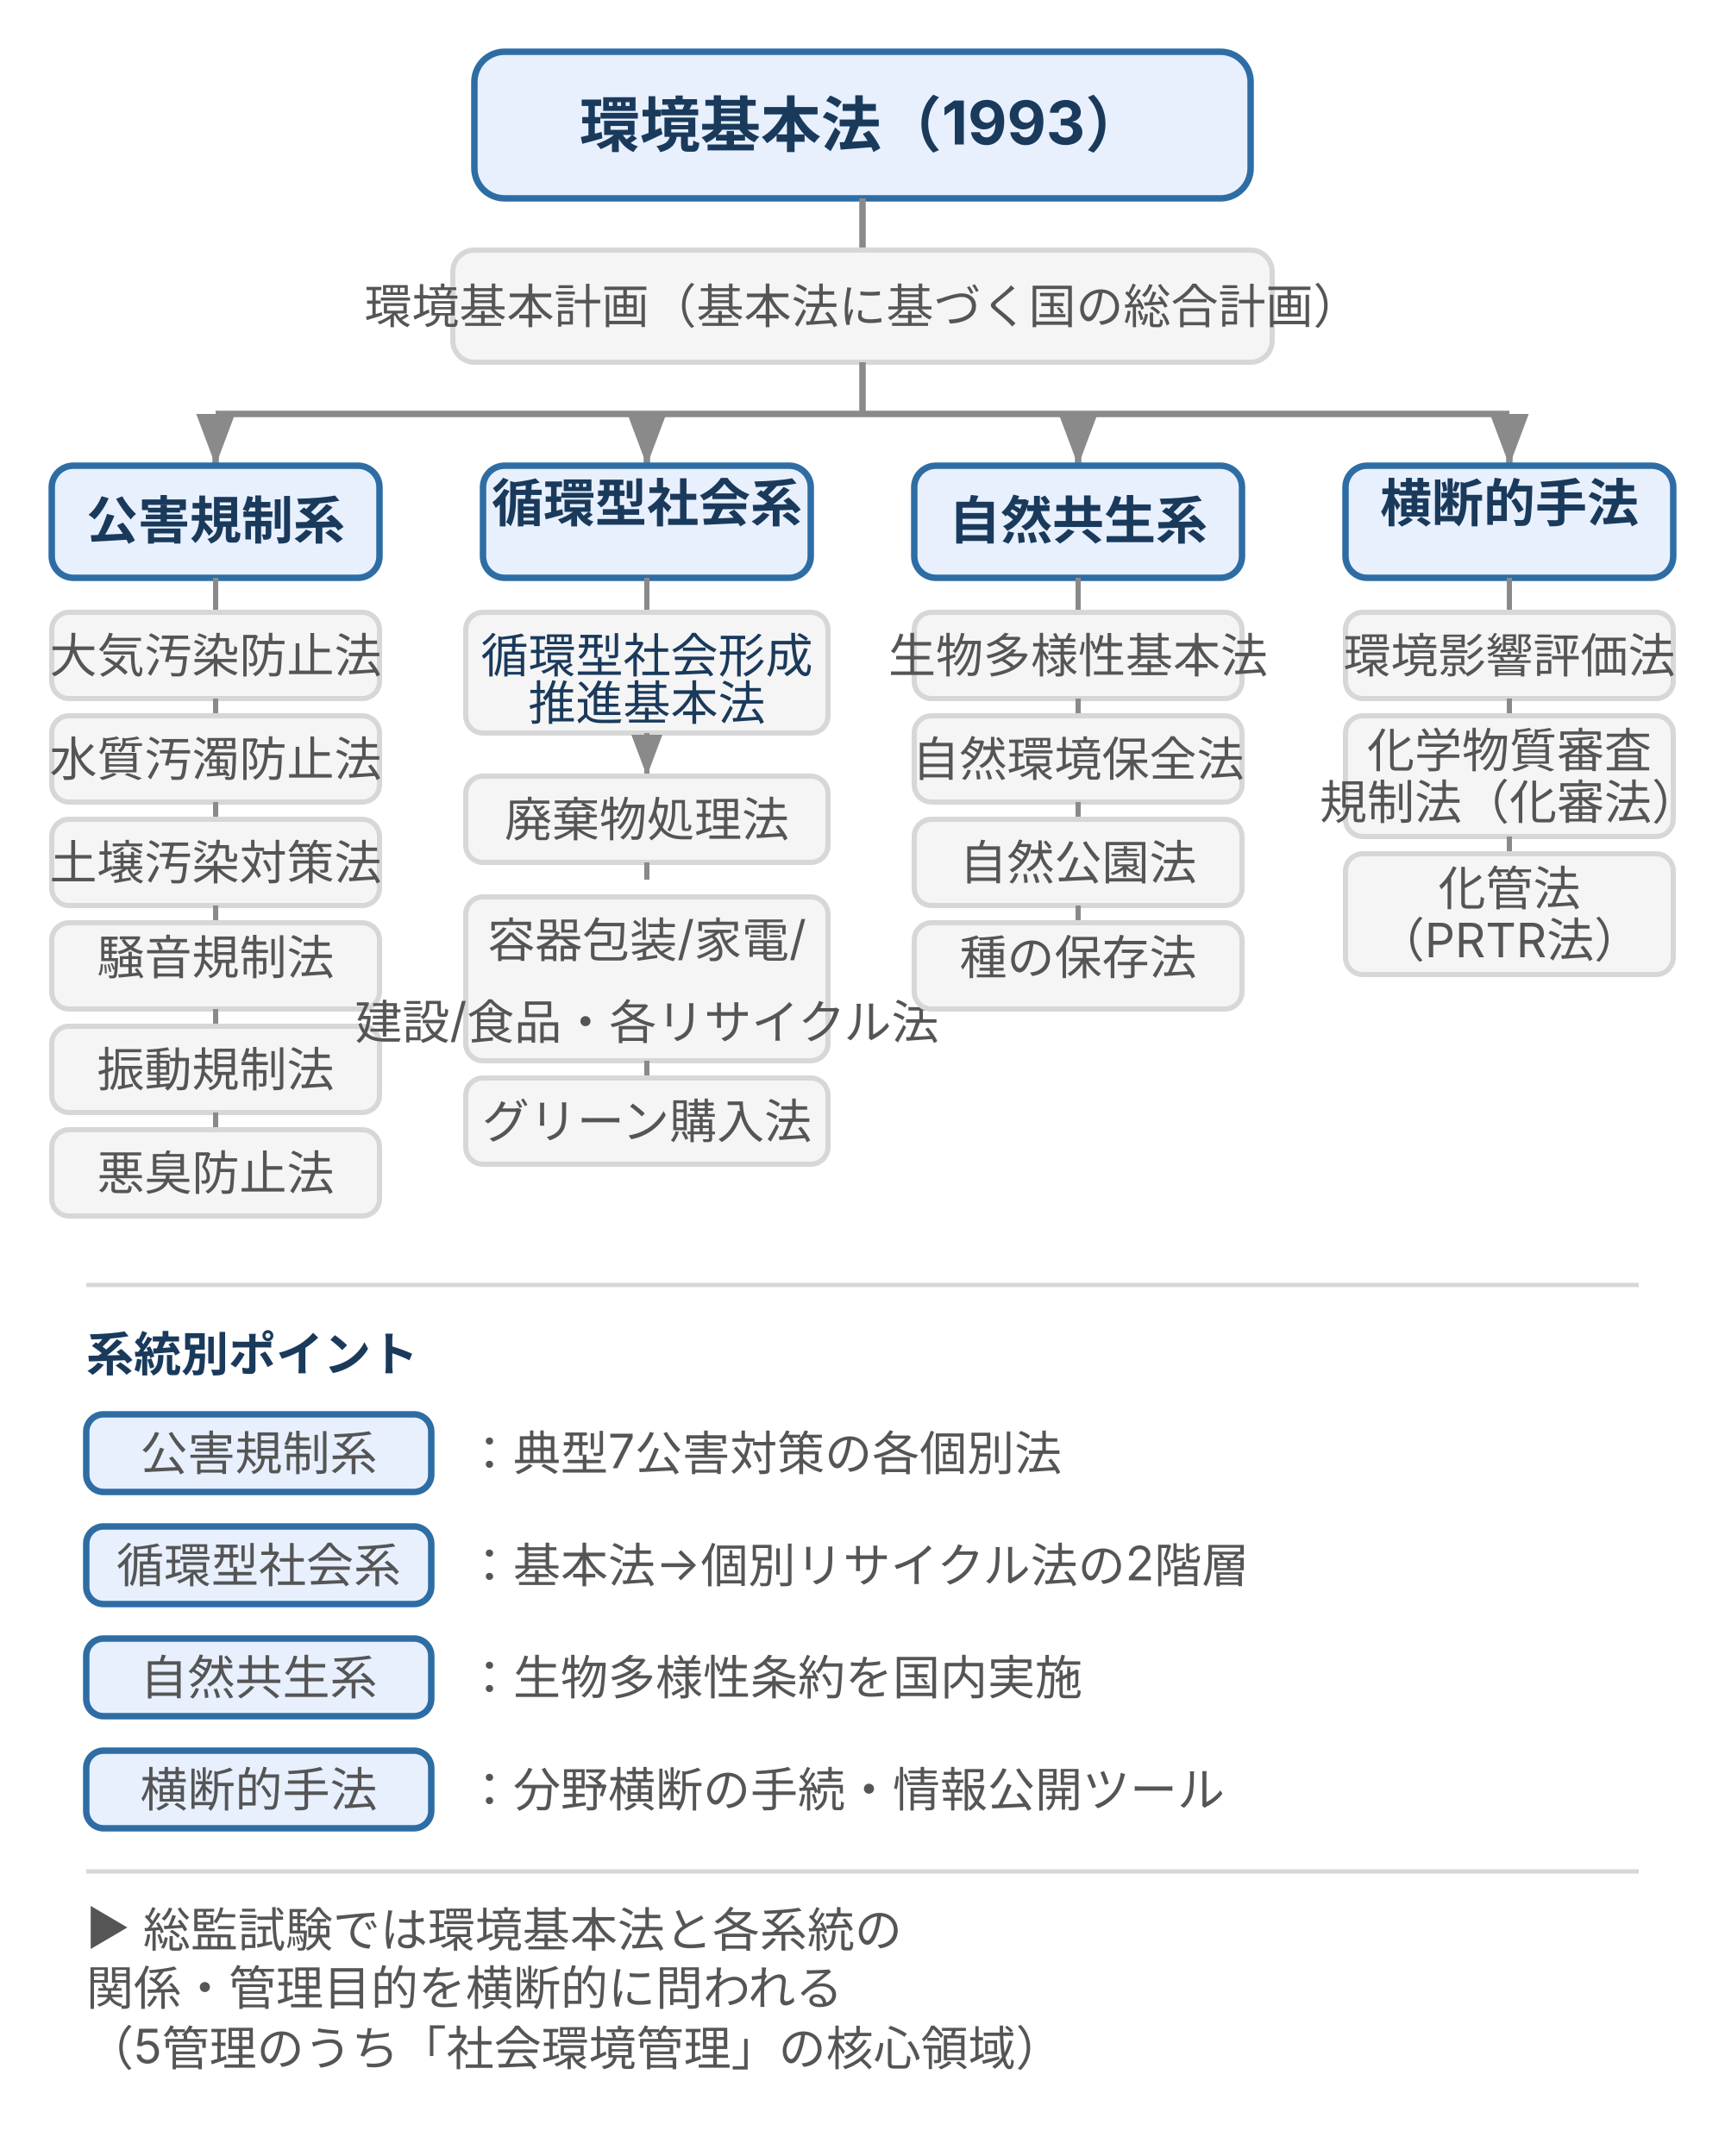
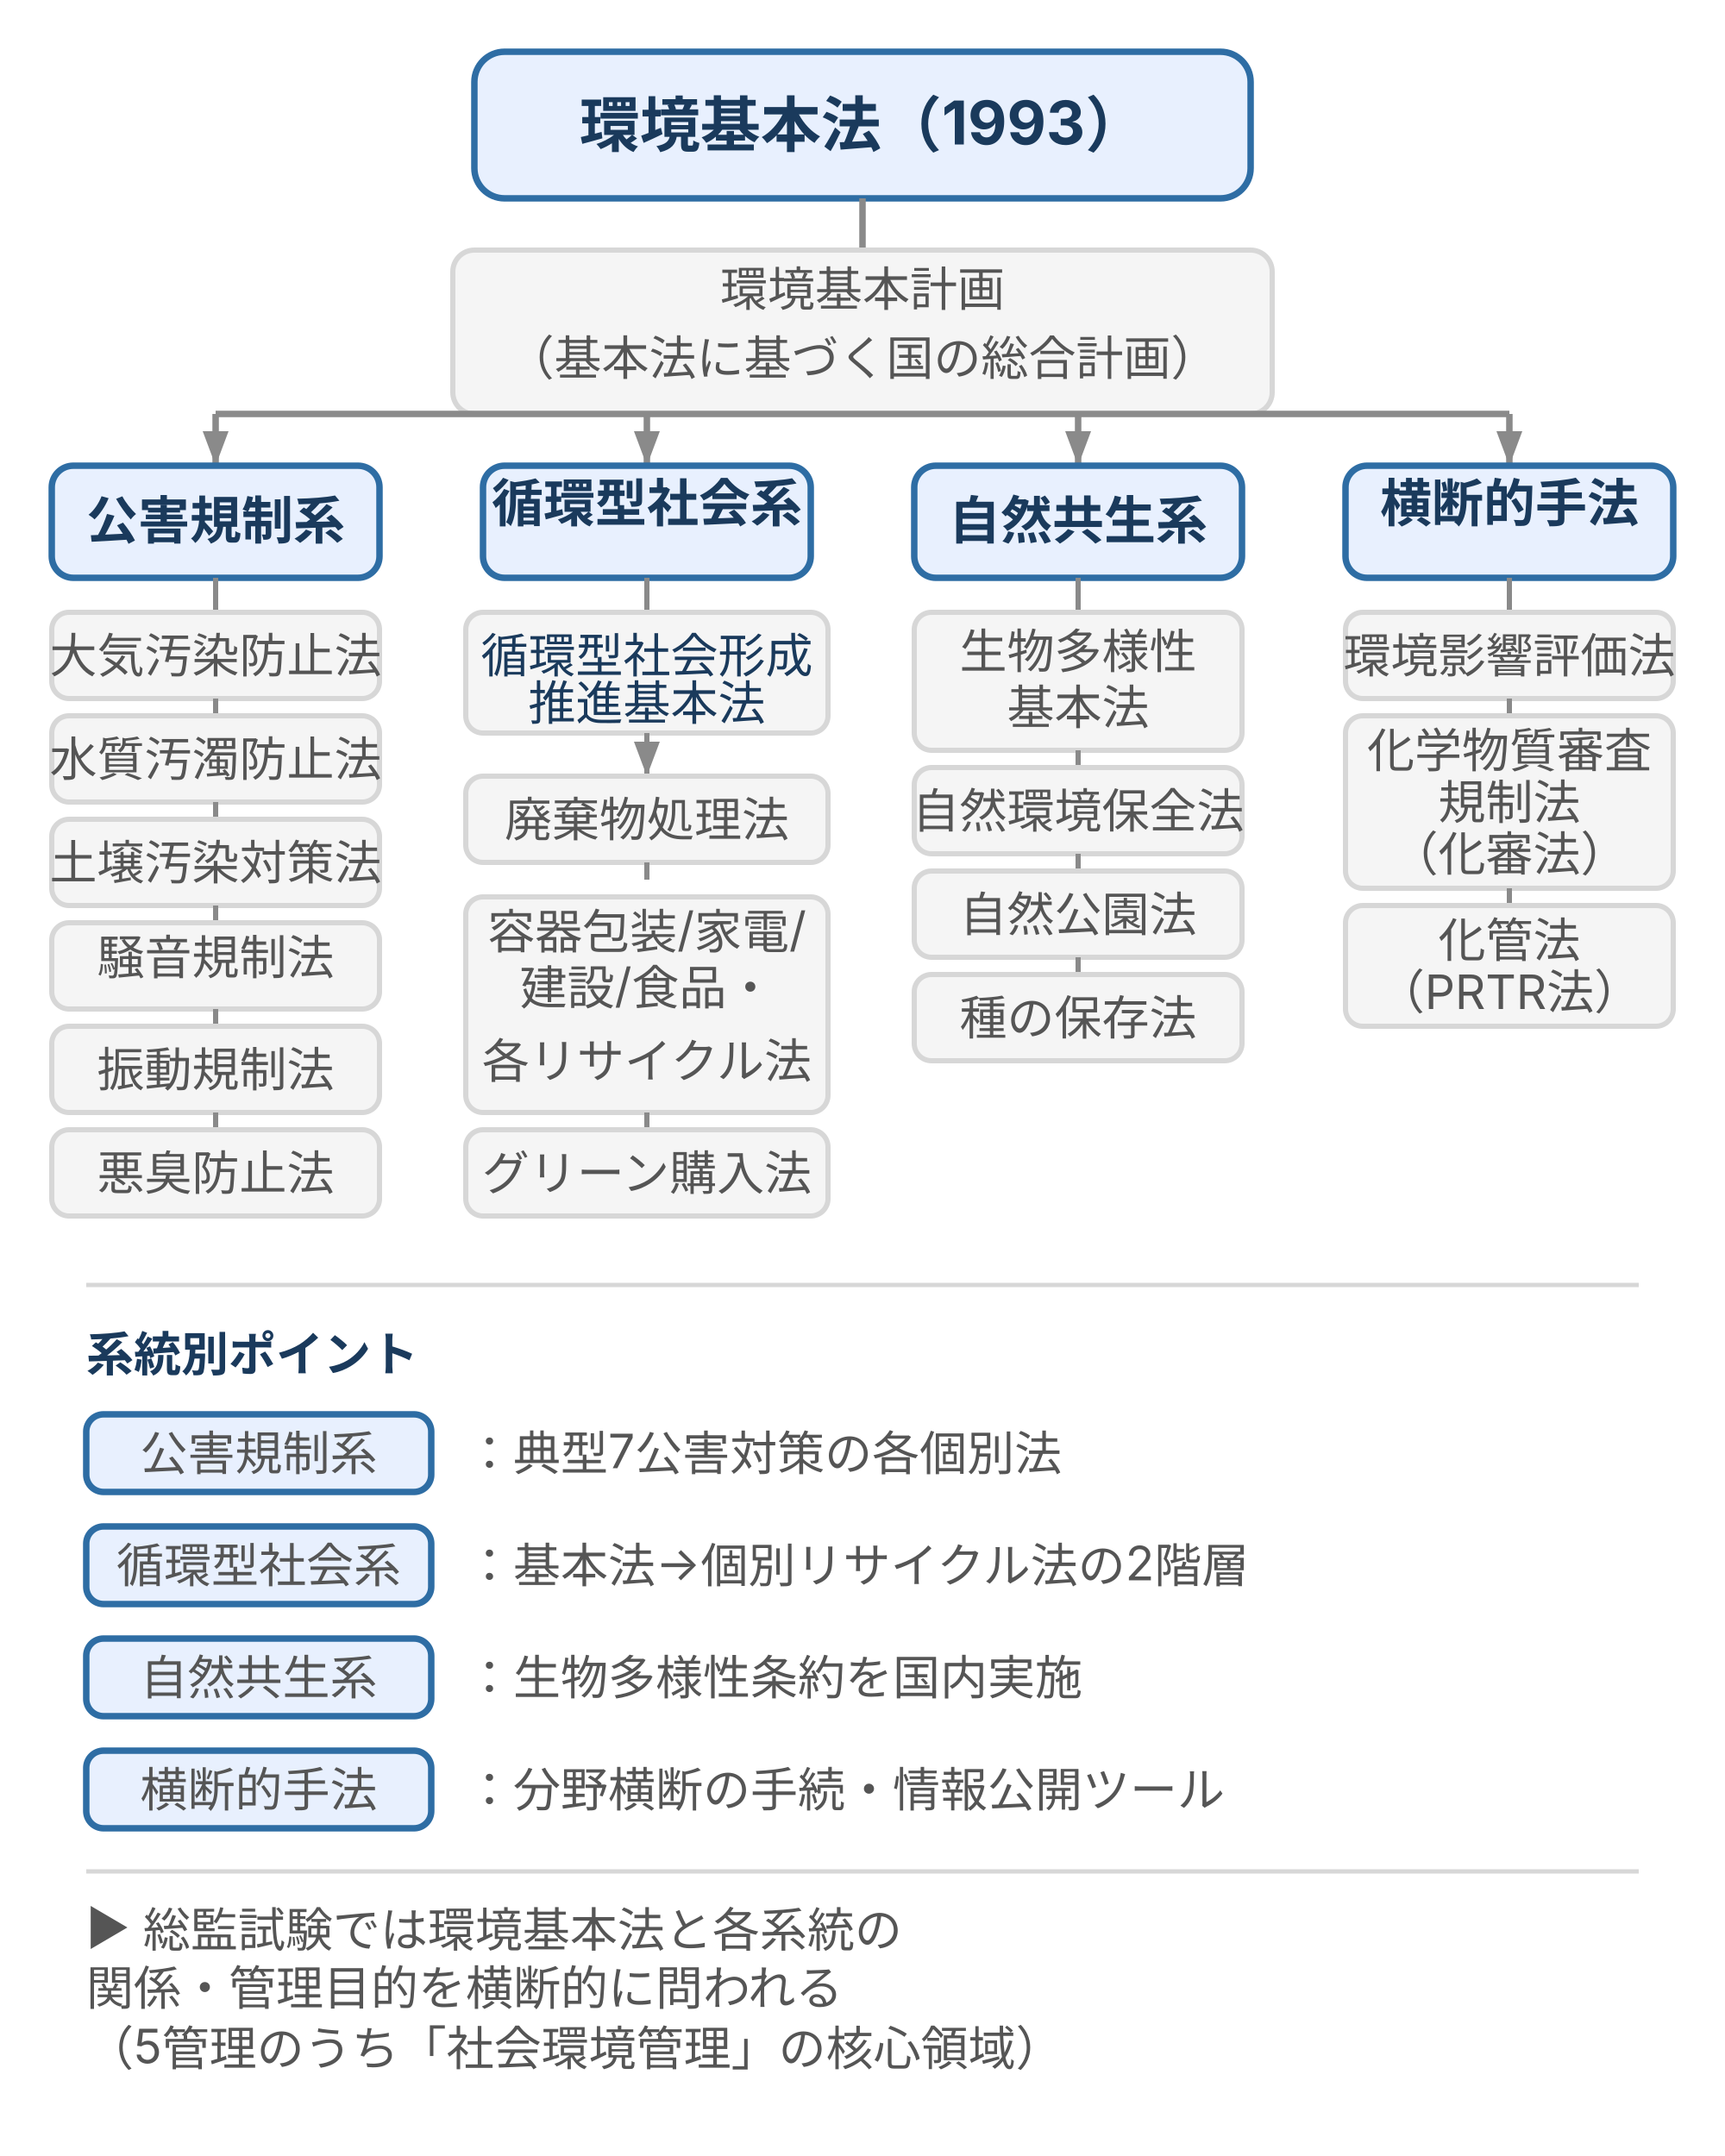
<svg xmlns="http://www.w3.org/2000/svg" viewBox="0 0 400 500" role="img" aria-label="環境基本法を頂点とした日本の環境法令体系ツリー。直下に環境基本計画を配置し、その下に公害規制・循環型社会・自然共生・横断的手法の4系統に分岐して代表法令を列挙した階層図" style="max-width:400px;width:100%">
  <defs>
    <style>
      text { font-family: Inter, "Noto Sans JP", "Hiragino Kaku Gothic ProN", sans-serif; }
      .t-root   { font-size: 14px; font-weight: bold; fill: #1a3a5c; }
      .t-plan   { font-size: 11px; fill: #555; }
      .t-head   { font-size: 12px; font-weight: bold; fill: #1a3a5c; }
      .t-law    { font-size: 11px; fill: #555; }
      .t-sub    { font-size: 11px; fill: #1a3a5c; }
      .box-root { fill: #e8f0fe; stroke: #2e6da4; stroke-width: 1.5; }
      .box-plan { fill: #f5f5f5; stroke: #d7d7d7; stroke-width: 1.2; }
      .box-head { fill: #e8f0fe; stroke: #2e6da4; stroke-width: 1.5; }
      .box-law  { fill: #f5f5f5; stroke: #d7d7d7; stroke-width: 1.2; }
      .line     { stroke: #8a8a8a; stroke-width: 1.5; fill: none; }
      .line-sub { stroke: #8a8a8a; stroke-width: 1.2; fill: none; }
    </style>
-     <marker id="arr" markerWidth="8" markerHeight="6" refX="8" refY="3" orient="auto">
+     <marker markerUnits="userSpaceOnUse" id="arr" markerWidth="8" markerHeight="6" refX="8" refY="3" orient="auto">
      <polygon points="0,0 8,3 0,6" fill="#8a8a8a" />
    </marker>
  </defs>
  <rect class="box-root" x="110" y="12" width="180" height="34" rx="7" />
  <text class="t-root" x="200" y="34" text-anchor="middle">環境基本法（1993）</text>
  <line class="line" x1="200" y1="46" x2="200" y2="58" />
-   <rect class="box-plan" x="105" y="58" width="190" height="26" rx="5" />
-   <text class="t-plan" x="200" y="75" text-anchor="middle">環境基本計画（基本法に基づく国の総合計画）</text>
-   <line class="line" x1="200" y1="84" x2="200" y2="96" />
+   <rect class="box-plan" x="105" y="58" width="190" height="38" rx="5" />
+   <text class="t-plan" x="200" y="71" text-anchor="middle">環境基本計画</text>
+   <text class="t-plan" x="200" y="87" text-anchor="middle">（基本法に基づく国の総合計画）</text>
  <line class="line" x1="50" y1="96" x2="350" y2="96" />
  <line class="line" x1="50" y1="96" x2="50" y2="108" marker-end="url(#arr)" />
  <line class="line" x1="150" y1="96" x2="150" y2="108" marker-end="url(#arr)" />
  <line class="line" x1="250" y1="96" x2="250" y2="108" marker-end="url(#arr)" />
  <line class="line" x1="350" y1="96" x2="350" y2="108" marker-end="url(#arr)" />
  <rect class="box-head" x="12" y="108" width="76" height="26" rx="5" />
  <text class="t-head" x="50" y="125" text-anchor="middle">公害規制系</text>
  <line class="line-sub" x1="50" y1="134" x2="50" y2="142" />
  <rect class="box-law" x="12" y="142" width="76" height="20" rx="4" />
  <text class="t-law" x="50" y="156" text-anchor="middle">大気汚染防止法</text>
  <line class="line-sub" x1="50" y1="162" x2="50" y2="166" />
  <rect class="box-law" x="12" y="166" width="76" height="20" rx="4" />
  <text class="t-law" x="50" y="180" text-anchor="middle">水質汚濁防止法</text>
  <line class="line-sub" x1="50" y1="186" x2="50" y2="190" />
  <rect class="box-law" x="12" y="190" width="76" height="20" rx="4" />
  <text class="t-law" x="50" y="204" text-anchor="middle">土壌汚染対策法</text>
  <line class="line-sub" x1="50" y1="210" x2="50" y2="214" />
  <rect class="box-law" x="12" y="214" width="76" height="20" rx="4" />
  <text class="t-law" x="50" y="226" text-anchor="middle">騒音規制法</text>
  <line class="line-sub" x1="50" y1="234" x2="50" y2="238" />
  <rect class="box-law" x="12" y="238" width="76" height="20" rx="4" />
  <text class="t-law" x="50" y="252" text-anchor="middle">振動規制法</text>
  <line class="line-sub" x1="50" y1="258" x2="50" y2="262" />
  <rect class="box-law" x="12" y="262" width="76" height="20" rx="4" />
  <text class="t-law" x="50" y="276" text-anchor="middle">悪臭防止法</text>
  <rect class="box-head" x="112" y="108" width="76" height="26" rx="5" />
  <text class="t-head" x="150" y="121" text-anchor="middle">循環型社会系</text>
  <text class="t-head" x="150" y="132" text-anchor="middle"> </text>
  <line class="line-sub" x1="150" y1="134" x2="150" y2="142" />
  <rect class="box-law" x="108" y="142" width="84" height="28" rx="4" />
  <text class="t-sub" x="150" y="156" text-anchor="middle">循環型社会形成</text>
  <text class="t-sub" x="150" y="167" text-anchor="middle">推進基本法</text>
  <line class="line-sub" x1="150" y1="170" x2="150" y2="180" marker-end="url(#arr)" />
  <rect class="box-law" x="108" y="180" width="84" height="20" rx="4" />
  <text class="t-law" x="150" y="194" text-anchor="middle">廃棄物処理法</text>
  <line class="line-sub" x1="150" y1="200" x2="150" y2="204" />
-   <rect class="box-law" x="108" y="208" width="84" height="38" rx="4" />
-   <text class="t-law" x="150" y="222" text-anchor="middle">容器包装/家電/</text>
-   <text class="t-law" x="150" y="241" text-anchor="middle">建設/食品・各リサイクル法</text>
-   <line class="line-sub" x1="150" y1="246" x2="150" y2="250" />
-   <rect class="box-law" x="108" y="250" width="84" height="20" rx="4" />
-   <text class="t-law" x="150" y="264" text-anchor="middle">グリーン購入法</text>
+   <rect class="box-law" x="108" y="208" width="84" height="50" rx="4" />
+   <text class="t-law" x="150" y="220" text-anchor="middle">容器包装/家電/</text>
+   <text class="t-law" x="150" y="233" text-anchor="middle">建設/食品・</text>
+   <text class="t-law" x="150" y="250" text-anchor="middle">各リサイクル法</text>
+   <line class="line-sub" x1="150" y1="258" x2="150" y2="262" />
+   <rect class="box-law" x="108" y="262" width="84" height="20" rx="4" />
+   <text class="t-law" x="150" y="276" text-anchor="middle">グリーン購入法</text>
  <rect class="box-head" x="212" y="108" width="76" height="26" rx="5" />
  <text class="t-head" x="250" y="125" text-anchor="middle">自然共生系</text>
  <line class="line-sub" x1="250" y1="134" x2="250" y2="142" />
-   <rect class="box-law" x="212" y="142" width="76" height="20" rx="4" />
-   <text class="t-law" x="250" y="156" text-anchor="middle">生物多様性基本法</text>
-   <line class="line-sub" x1="250" y1="162" x2="250" y2="166" />
-   <rect class="box-law" x="212" y="166" width="76" height="20" rx="4" />
-   <text class="t-law" x="250" y="180" text-anchor="middle">自然環境保全法</text>
-   <line class="line-sub" x1="250" y1="186" x2="250" y2="190" />
-   <rect class="box-law" x="212" y="190" width="76" height="20" rx="4" />
-   <text class="t-law" x="250" y="204" text-anchor="middle">自然公園法</text>
-   <line class="line-sub" x1="250" y1="210" x2="250" y2="214" />
-   <rect class="box-law" x="212" y="214" width="76" height="20" rx="4" />
-   <text class="t-law" x="250" y="226" text-anchor="middle">種の保存法</text>
+   <rect class="box-law" x="212" y="142" width="76" height="32" rx="4" />
+   <text class="t-law" x="250" y="155" text-anchor="middle">生物多様性</text>
+   <text class="t-law" x="250" y="168" text-anchor="middle">基本法</text>
+   <line class="line-sub" x1="250" y1="174" x2="250" y2="178" />
+   <rect class="box-law" x="212" y="178" width="76" height="20" rx="4" />
+   <text class="t-law" x="250" y="192" text-anchor="middle">自然環境保全法</text>
+   <line class="line-sub" x1="250" y1="198" x2="250" y2="202" />
+   <rect class="box-law" x="212" y="202" width="76" height="20" rx="4" />
+   <text class="t-law" x="250" y="216" text-anchor="middle">自然公園法</text>
+   <line class="line-sub" x1="250" y1="222" x2="250" y2="226" />
+   <rect class="box-law" x="212" y="226" width="76" height="20" rx="4" />
+   <text class="t-law" x="250" y="240" text-anchor="middle">種の保存法</text>
  <rect class="box-head" x="312" y="108" width="76" height="26" rx="5" />
  <text class="t-head" x="350" y="121" text-anchor="middle">横断的手法</text>
  <text class="t-head" x="350" y="132" text-anchor="middle"> </text>
  <line class="line-sub" x1="350" y1="134" x2="350" y2="142" />
  <rect class="box-law" x="312" y="142" width="76" height="20" rx="4" />
  <text class="t-law" x="350" y="156" text-anchor="middle">環境影響評価法</text>
  <line class="line-sub" x1="350" y1="162" x2="350" y2="166" />
-   <rect class="box-law" x="312" y="166" width="76" height="28" rx="4" />
+   <rect class="box-law" x="312" y="166" width="76" height="40" rx="4" />
  <text class="t-law" x="350" y="178" text-anchor="middle">化学物質審査</text>
-   <text class="t-law" x="350" y="190" text-anchor="middle">規制法（化審法）</text>
-   <line class="line-sub" x1="350" y1="194" x2="350" y2="198" />
-   <rect class="box-law" x="312" y="198" width="76" height="28" rx="4" />
-   <text class="t-law" x="350" y="210" text-anchor="middle">化管法</text>
-   <text class="t-law" x="350" y="222" text-anchor="middle">（PRTR法）</text>
+   <text class="t-law" x="350" y="190" text-anchor="middle">規制法</text>
+   <text class="t-law" x="350" y="202" text-anchor="middle">（化審法）</text>
+   <line class="line-sub" x1="350" y1="206" x2="350" y2="210" />
+   <rect class="box-law" x="312" y="210" width="76" height="28" rx="4" />
+   <text class="t-law" x="350" y="222" text-anchor="middle">化管法</text>
+   <text class="t-law" x="350" y="234" text-anchor="middle">（PRTR法）</text>
  <line x1="20" y1="298" x2="380" y2="298" stroke="#d7d7d7" stroke-width="1" />
  <text class="t-sub" x="20" y="318" font-weight="bold">系統別ポイント</text>
  <rect class="box-head" x="20" y="328" width="80" height="18" rx="4" />
  <text class="t-law" x="60" y="341" text-anchor="middle">公害規制系</text>
  <text class="t-law" x="108" y="341">：典型7公害対策の各個別法</text>
  <rect class="box-head" x="20" y="354" width="80" height="18" rx="4" />
  <text class="t-law" x="60" y="367" text-anchor="middle">循環型社会系</text>
  <text class="t-law" x="108" y="367">：基本法→個別リサイクル法の2階層</text>
  <rect class="box-head" x="20" y="380" width="80" height="18" rx="4" />
  <text class="t-law" x="60" y="393" text-anchor="middle">自然共生系</text>
  <text class="t-law" x="108" y="393">：生物多様性条約を国内実施</text>
  <rect class="box-head" x="20" y="406" width="80" height="18" rx="4" />
  <text class="t-law" x="60" y="419" text-anchor="middle">横断的手法</text>
  <text class="t-law" x="108" y="419">：分野横断の手続・情報公開ツール</text>
  <line x1="20" y1="434" x2="380" y2="434" stroke="#d7d7d7" stroke-width="1" />
  <text class="t-law" x="20" y="451" fill="#8a8a8a">▶ 総監試験では環境基本法と各系統の</text>
  <text class="t-law" x="20" y="465" fill="#8a8a8a">関係・管理目的を横断的に問われる</text>
  <text class="t-law" x="20" y="479" fill="#8a8a8a">（5管理のうち「社会環境管理」の核心領域）</text>
</svg>
